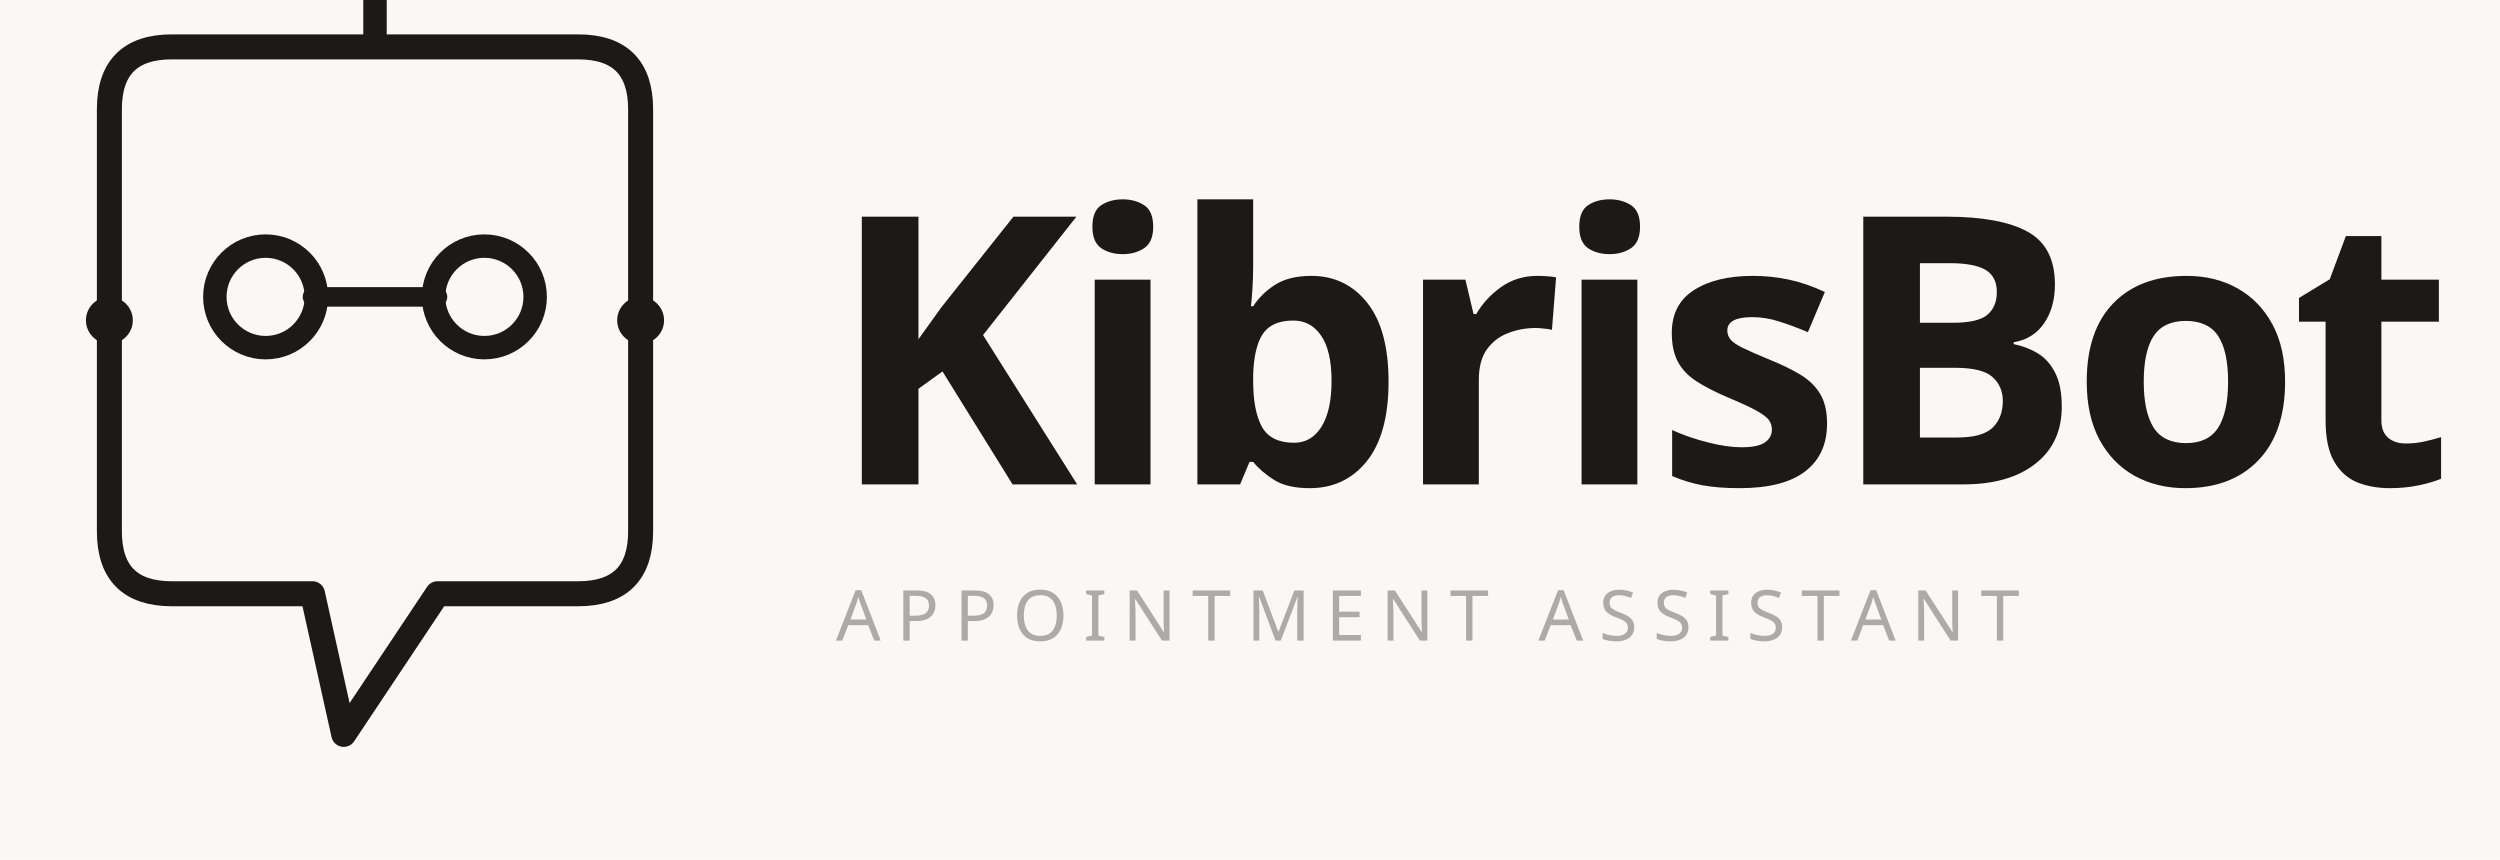
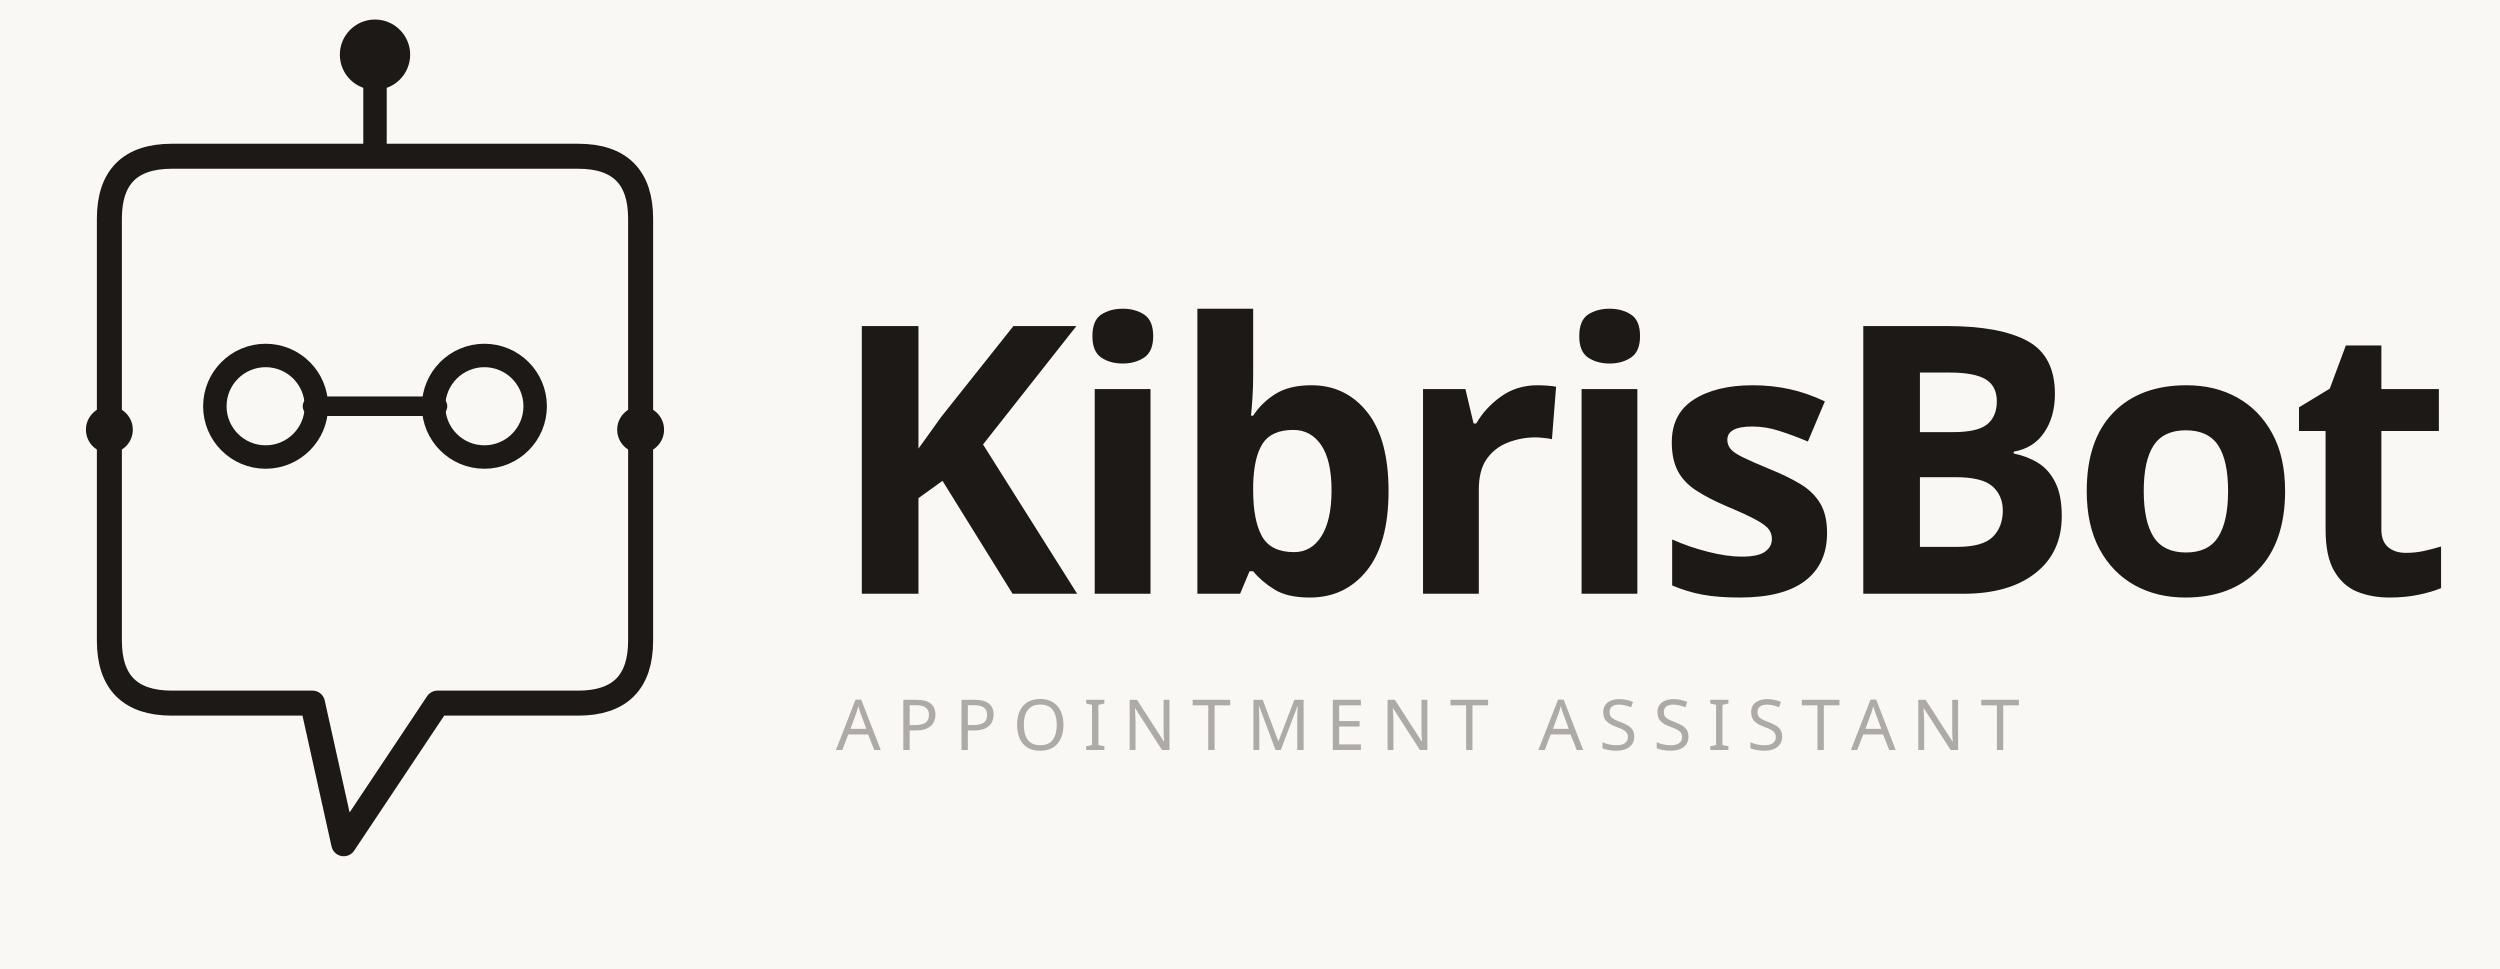
- <svg xmlns="http://www.w3.org/2000/svg" viewBox="0 0 320 110" width="320" height="110">
-   <rect width="320" height="110" fill="#FAF8F5" />
+ <svg xmlns="http://www.w3.org/2000/svg" viewBox="0 -14 320 124" width="320" height="124">
+   <rect y="-14" width="320" height="138" fill="#FAF8F5" />
  <path d="M 14 14 Q 14 6 22 6 L 74 6 Q 82 6 82 14 L 82 68 Q 82 76 74 76 L 56 76 L 44 94 L 40 76 L 22 76 Q 14 76 14 68 Z" fill="none" stroke="#1C1917" stroke-width="3.2" stroke-linejoin="round" />
  <circle cx="34" cy="38" r="6.5" fill="none" stroke="#1C1917" stroke-width="3" />
  <circle cx="62" cy="38" r="6.5" fill="none" stroke="#1C1917" stroke-width="3" />
  <line x1="40" y1="38" x2="56" y2="38" stroke="#1C1917" stroke-width="2.5" stroke-linecap="round" />
  <circle cx="14" cy="41" r="3" fill="#1C1917" />
  <circle cx="82" cy="41" r="3" fill="#1C1917" />
  <line x1="48" y1="6" x2="48" y2="-4" stroke="#1C1917" stroke-width="3" stroke-linecap="round" />
  <circle cx="48" cy="-7" r="4.5" fill="#1C1917" />
  <text x="106" y="62" font-family="'DM Sans', sans-serif" font-weight="700" font-size="48" fill="#1C1917" letter-spacing="-1.5">KibrisBot</text>
  <text x="107" y="82" font-family="'DM Sans', sans-serif" font-weight="500" font-size="9" fill="#1C1917" opacity="0.35" letter-spacing="2">APPOINTMENT ASSISTANT</text>
</svg>
